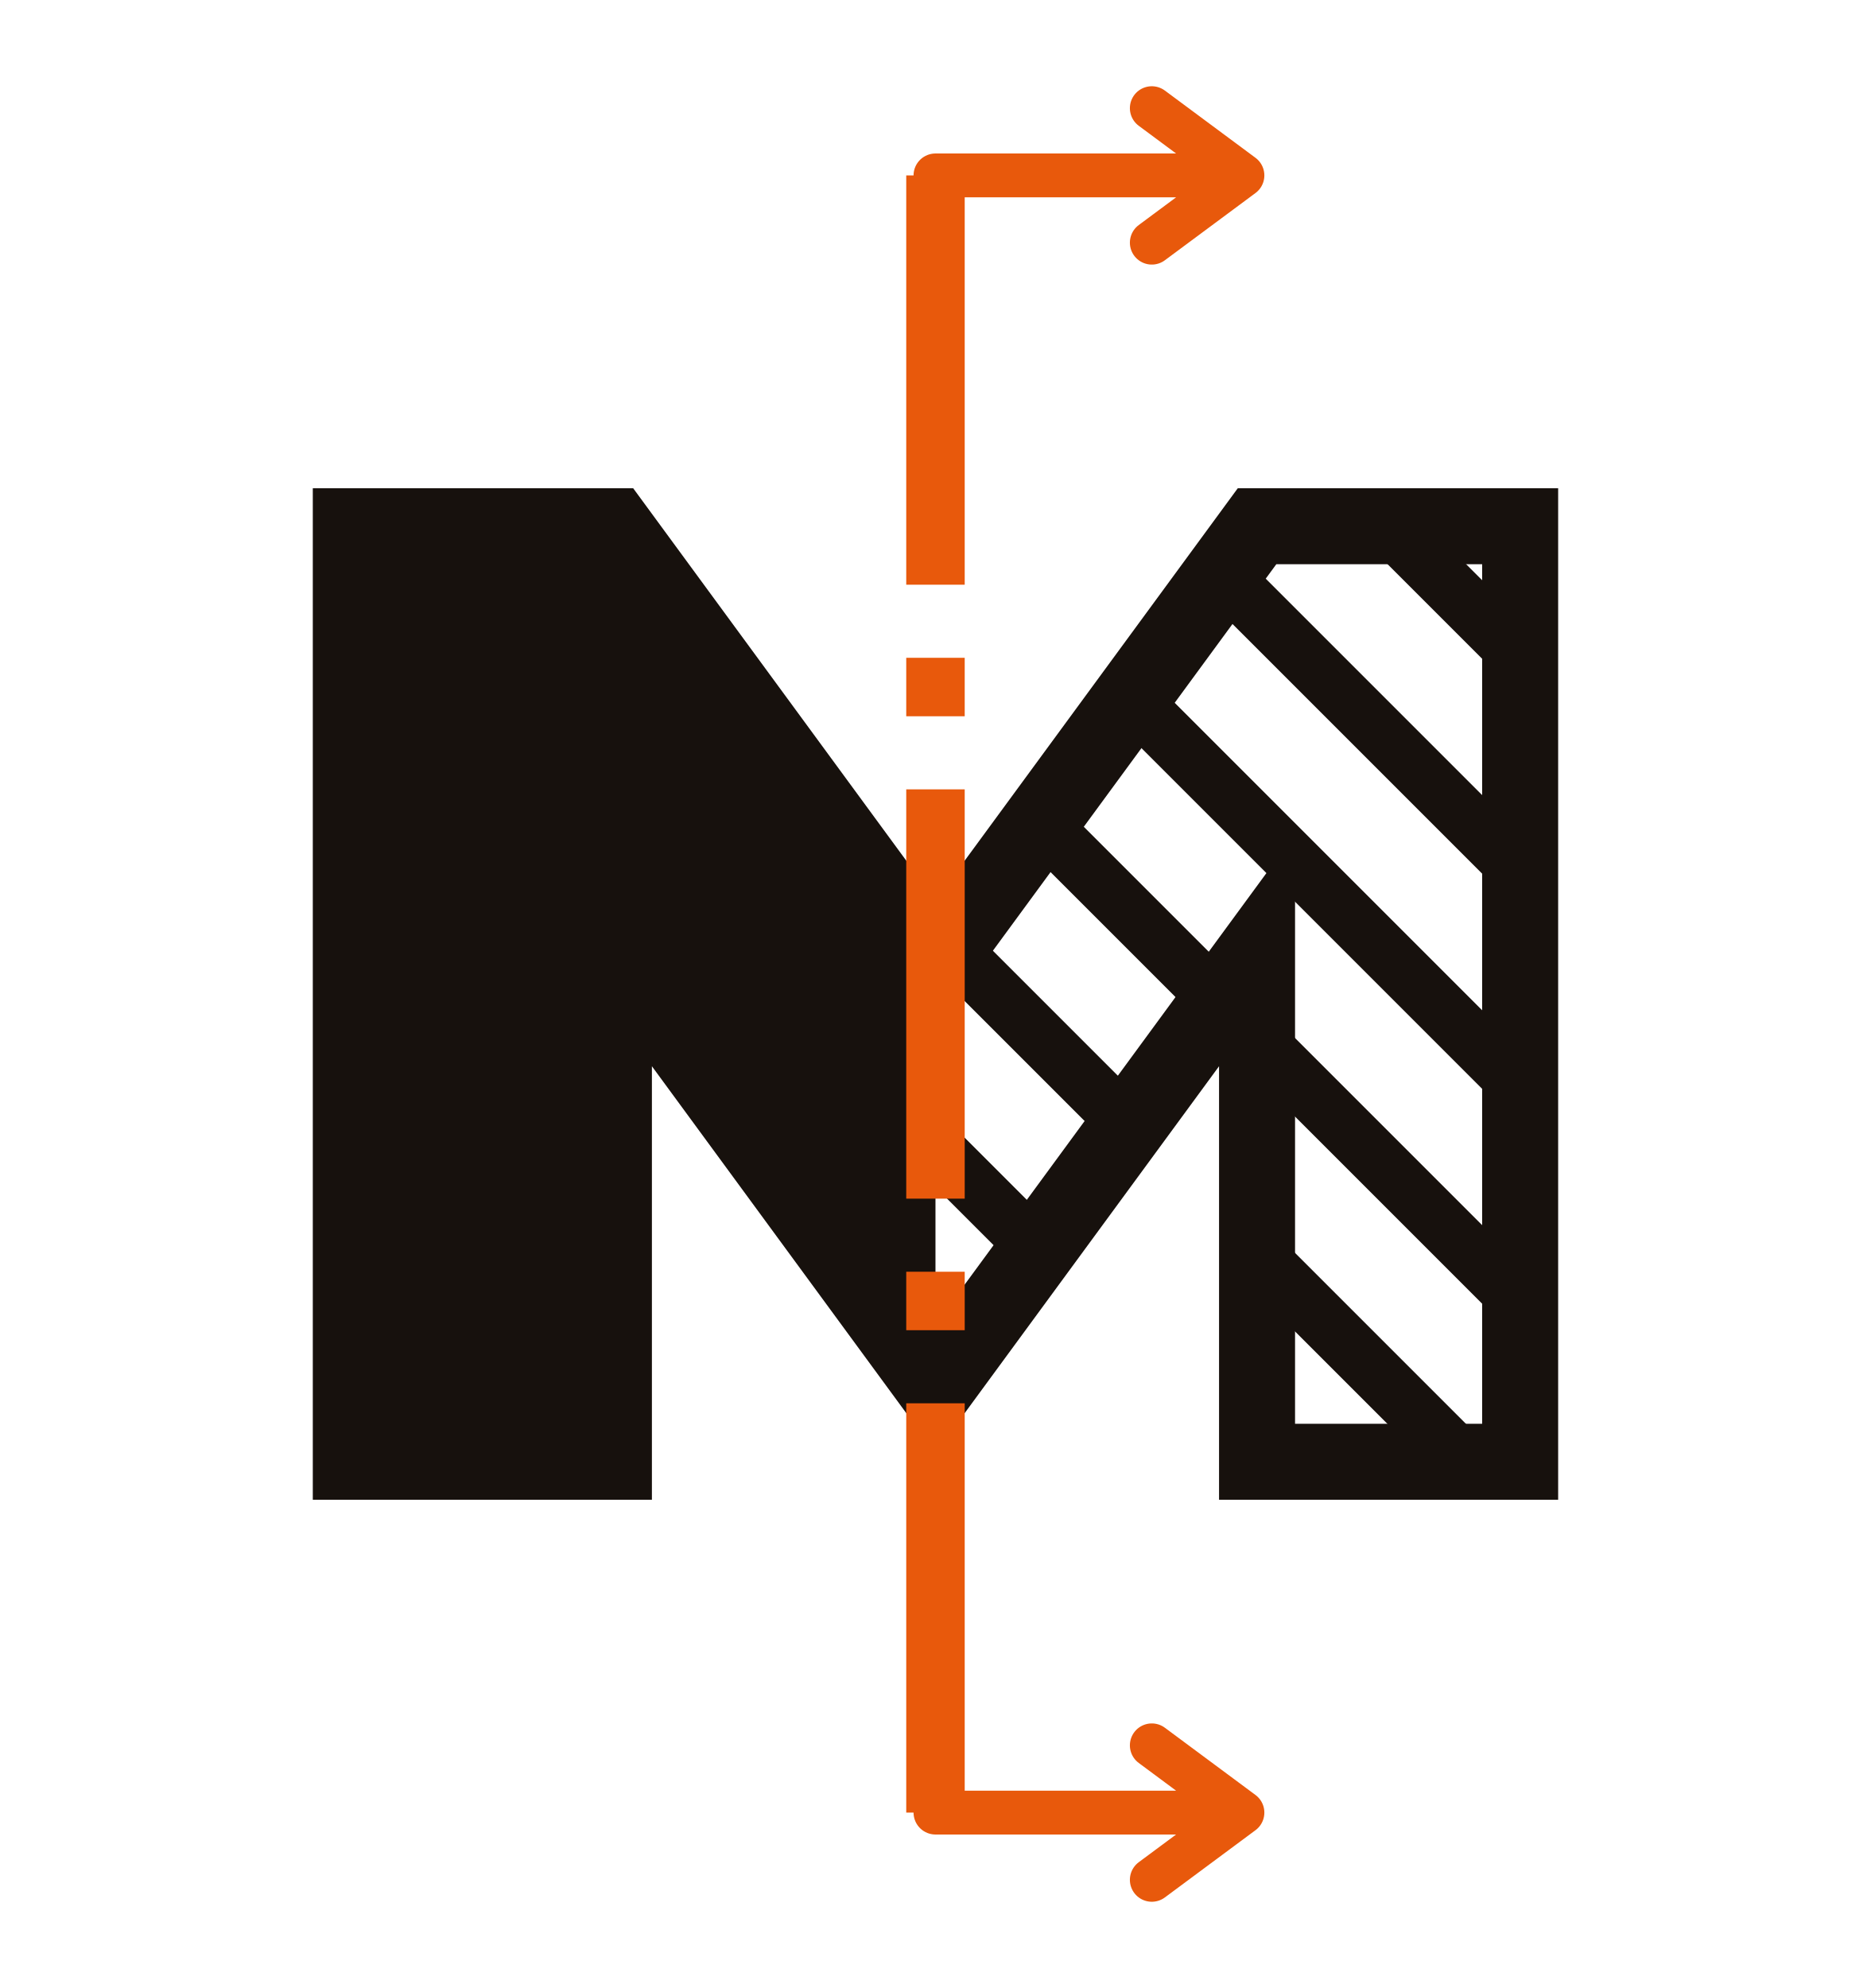
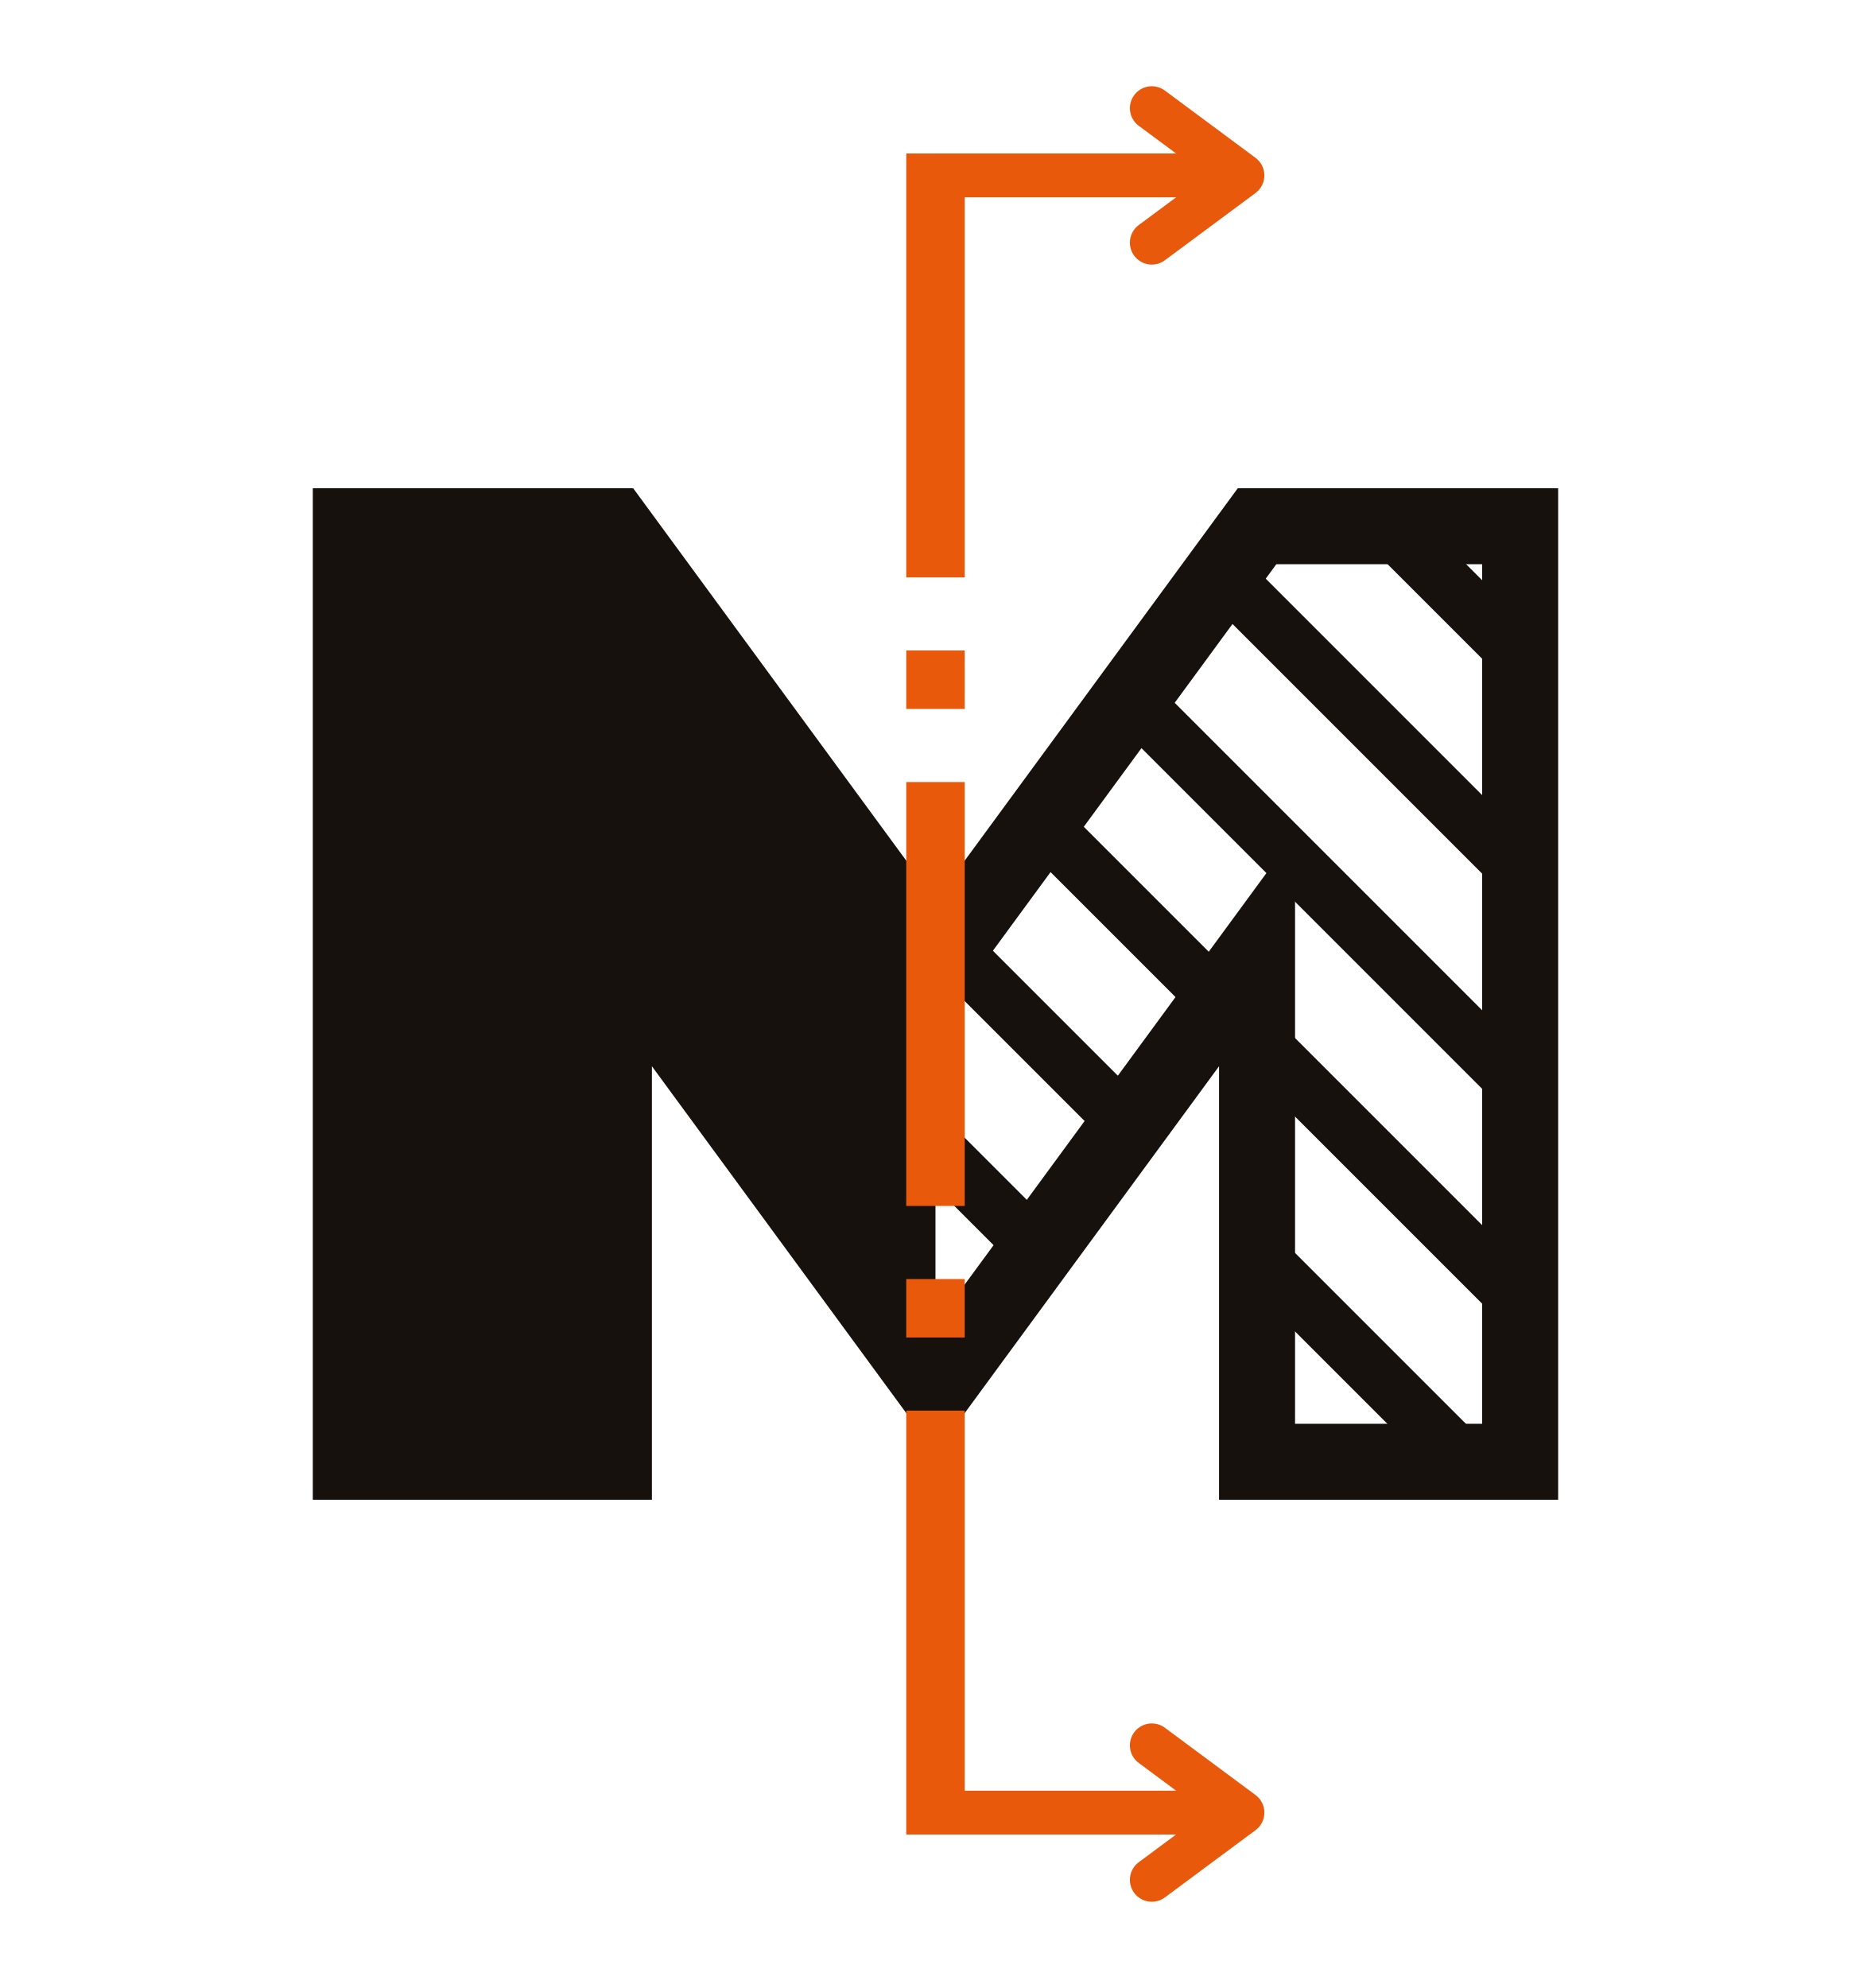
<svg xmlns="http://www.w3.org/2000/svg" viewBox="0 -2 64 68" width="64" height="68" role="img" aria-label="Marcus Lab mark with section arrows">
  <defs>
    <clipPath id="ml">
      <rect x="0" y="0" width="32" height="64" />
    </clipPath>
    <clipPath id="mr">
      <rect x="32" y="0" width="32" height="64" />
    </clipPath>
    <clipPath id="mo">
      <polygon points="12,16 21,16 32,31 43,16 52,16 52,48 43,48 43,30.5 32,45.5 21,30.5 21,48 12,48" />
    </clipPath>
  </defs>
  <polygon points="12,16 21,16 32,31 43,16 52,16 52,48 43,48 43,30.5 32,45.5 21,30.5 21,48 12,48" fill="#17110d" clip-path="url(#ml)" />
  <g clip-path="url(#mr)">
    <g clip-path="url(#mo)" fill="none" stroke="#17110d" stroke-width="1.9">
      <path d="M-64.09 0 L-0.09 64" />
      <path d="M-56.74 0 L7.26 64" />
      <path d="M-49.38 0 L14.62 64" />
      <path d="M-42.03 0 L21.97 64" />
      <path d="M-34.67 0 L29.33 64" />
      <path d="M-27.32 0 L36.68 64" />
      <path d="M-19.97 0 L44.03 64" />
      <path d="M-12.61 0 L51.39 64" />
      <path d="M-5.26 0 L58.74 64" />
      <path d="M2.10 0 L66.10 64" />
      <path d="M9.45 0 L73.45 64" />
      <path d="M16.80 0 L80.80 64" />
      <path d="M24.16 0 L88.16 64" />
      <path d="M31.51 0 L95.51 64" />
      <path d="M38.87 0 L102.87 64" />
      <path d="M46.22 0 L110.22 64" />
      <path d="M53.57 0 L117.57 64" />
      <path d="M60.93 0 L124.93 64" />
    </g>
  </g>
  <polygon points="12,16 21,16 32,31 43,16 52,16 52,48 43,48 43,30.5 32,45.5 21,30.5 21,48 12,48" fill="none" stroke="#17110d" stroke-width="2.6" stroke-linejoin="miter" />
-   <path d="M32 4 V60" fill="none" stroke="#e8590c" stroke-width="2" stroke-dasharray="14 2.5 2 2.5" />
+   <path d="M32 3.25 V60.75" fill="none" stroke="#e8590c" stroke-width="2" stroke-dasharray="14.5 2.5 2 2.5" />
  <g fill="none" stroke="#e8590c" stroke-width="1.5" stroke-linecap="round" stroke-linejoin="round">
-     <path d="M32 4 H42 M39.4 1.7 L42.5 4 L39.4 6.3" />
-     <path d="M32 60 H42 M39.4 57.7 L42.5 60 L39.4 62.3" />
+     <path d="M32 4 H42" stroke-linecap="butt" />
+     <path d="M39.4 1.7 L42.5 4 L39.4 6.3" />
+     <path d="M32 60 H42" stroke-linecap="butt" />
+     <path d="M39.4 57.7 L42.5 60 L39.4 62.3" />
  </g>
</svg>
